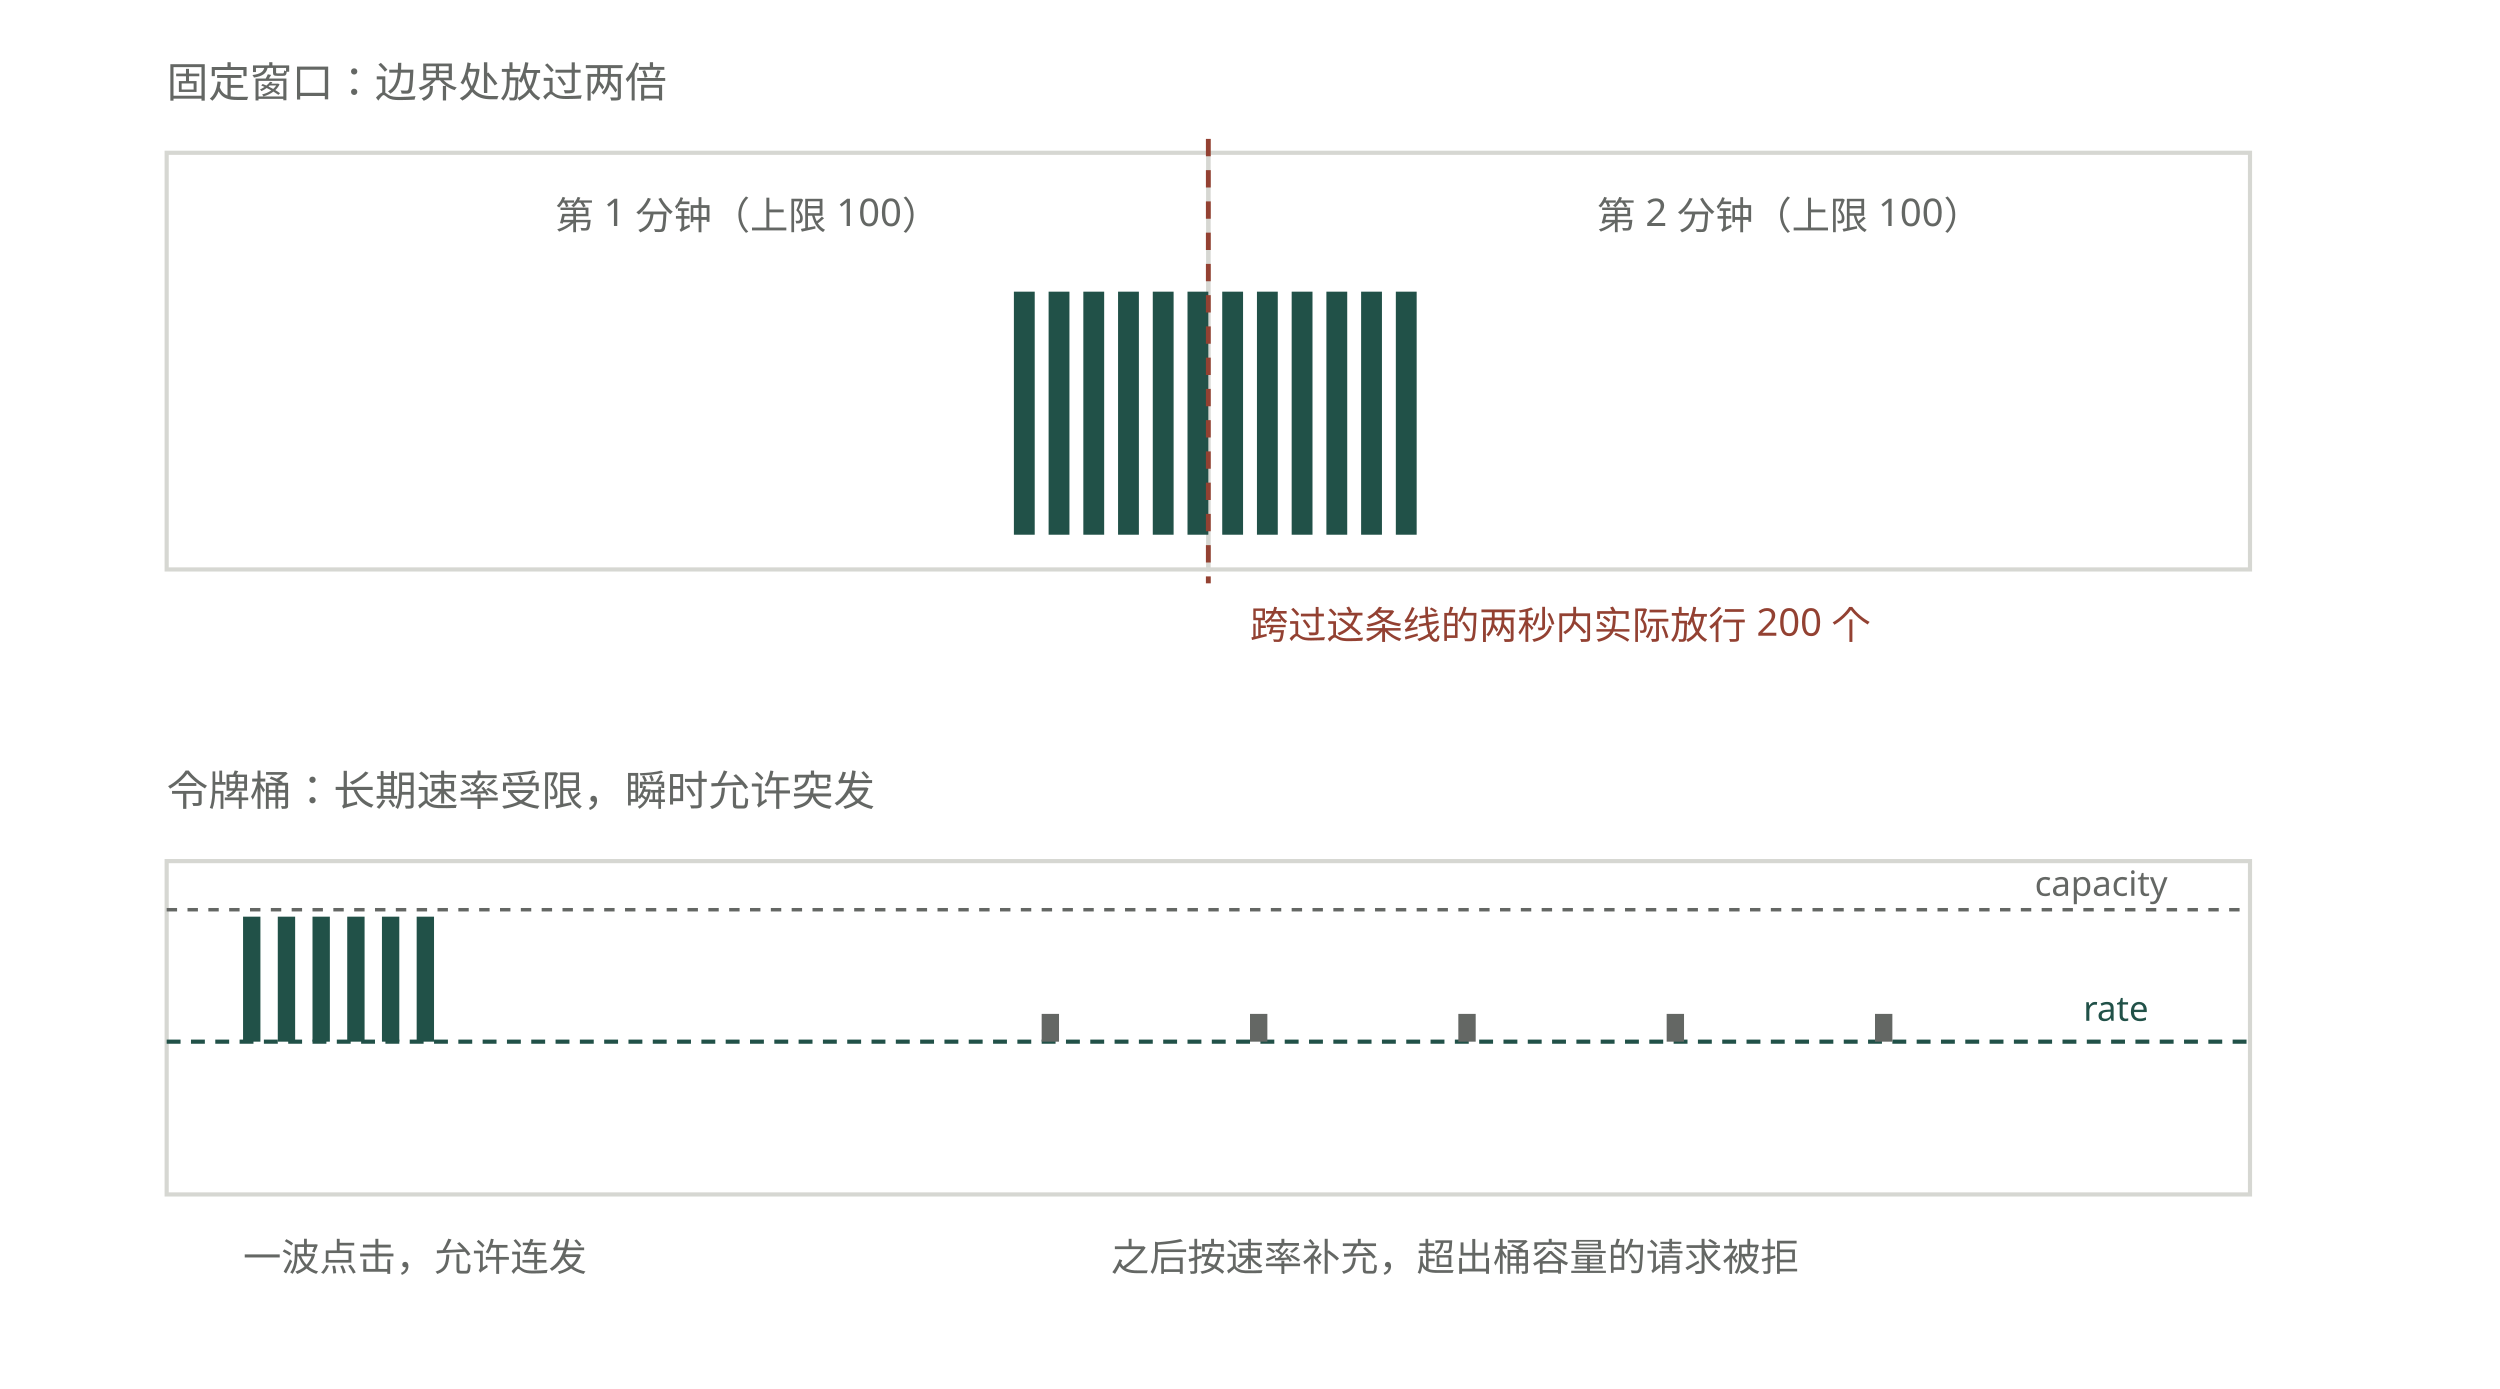
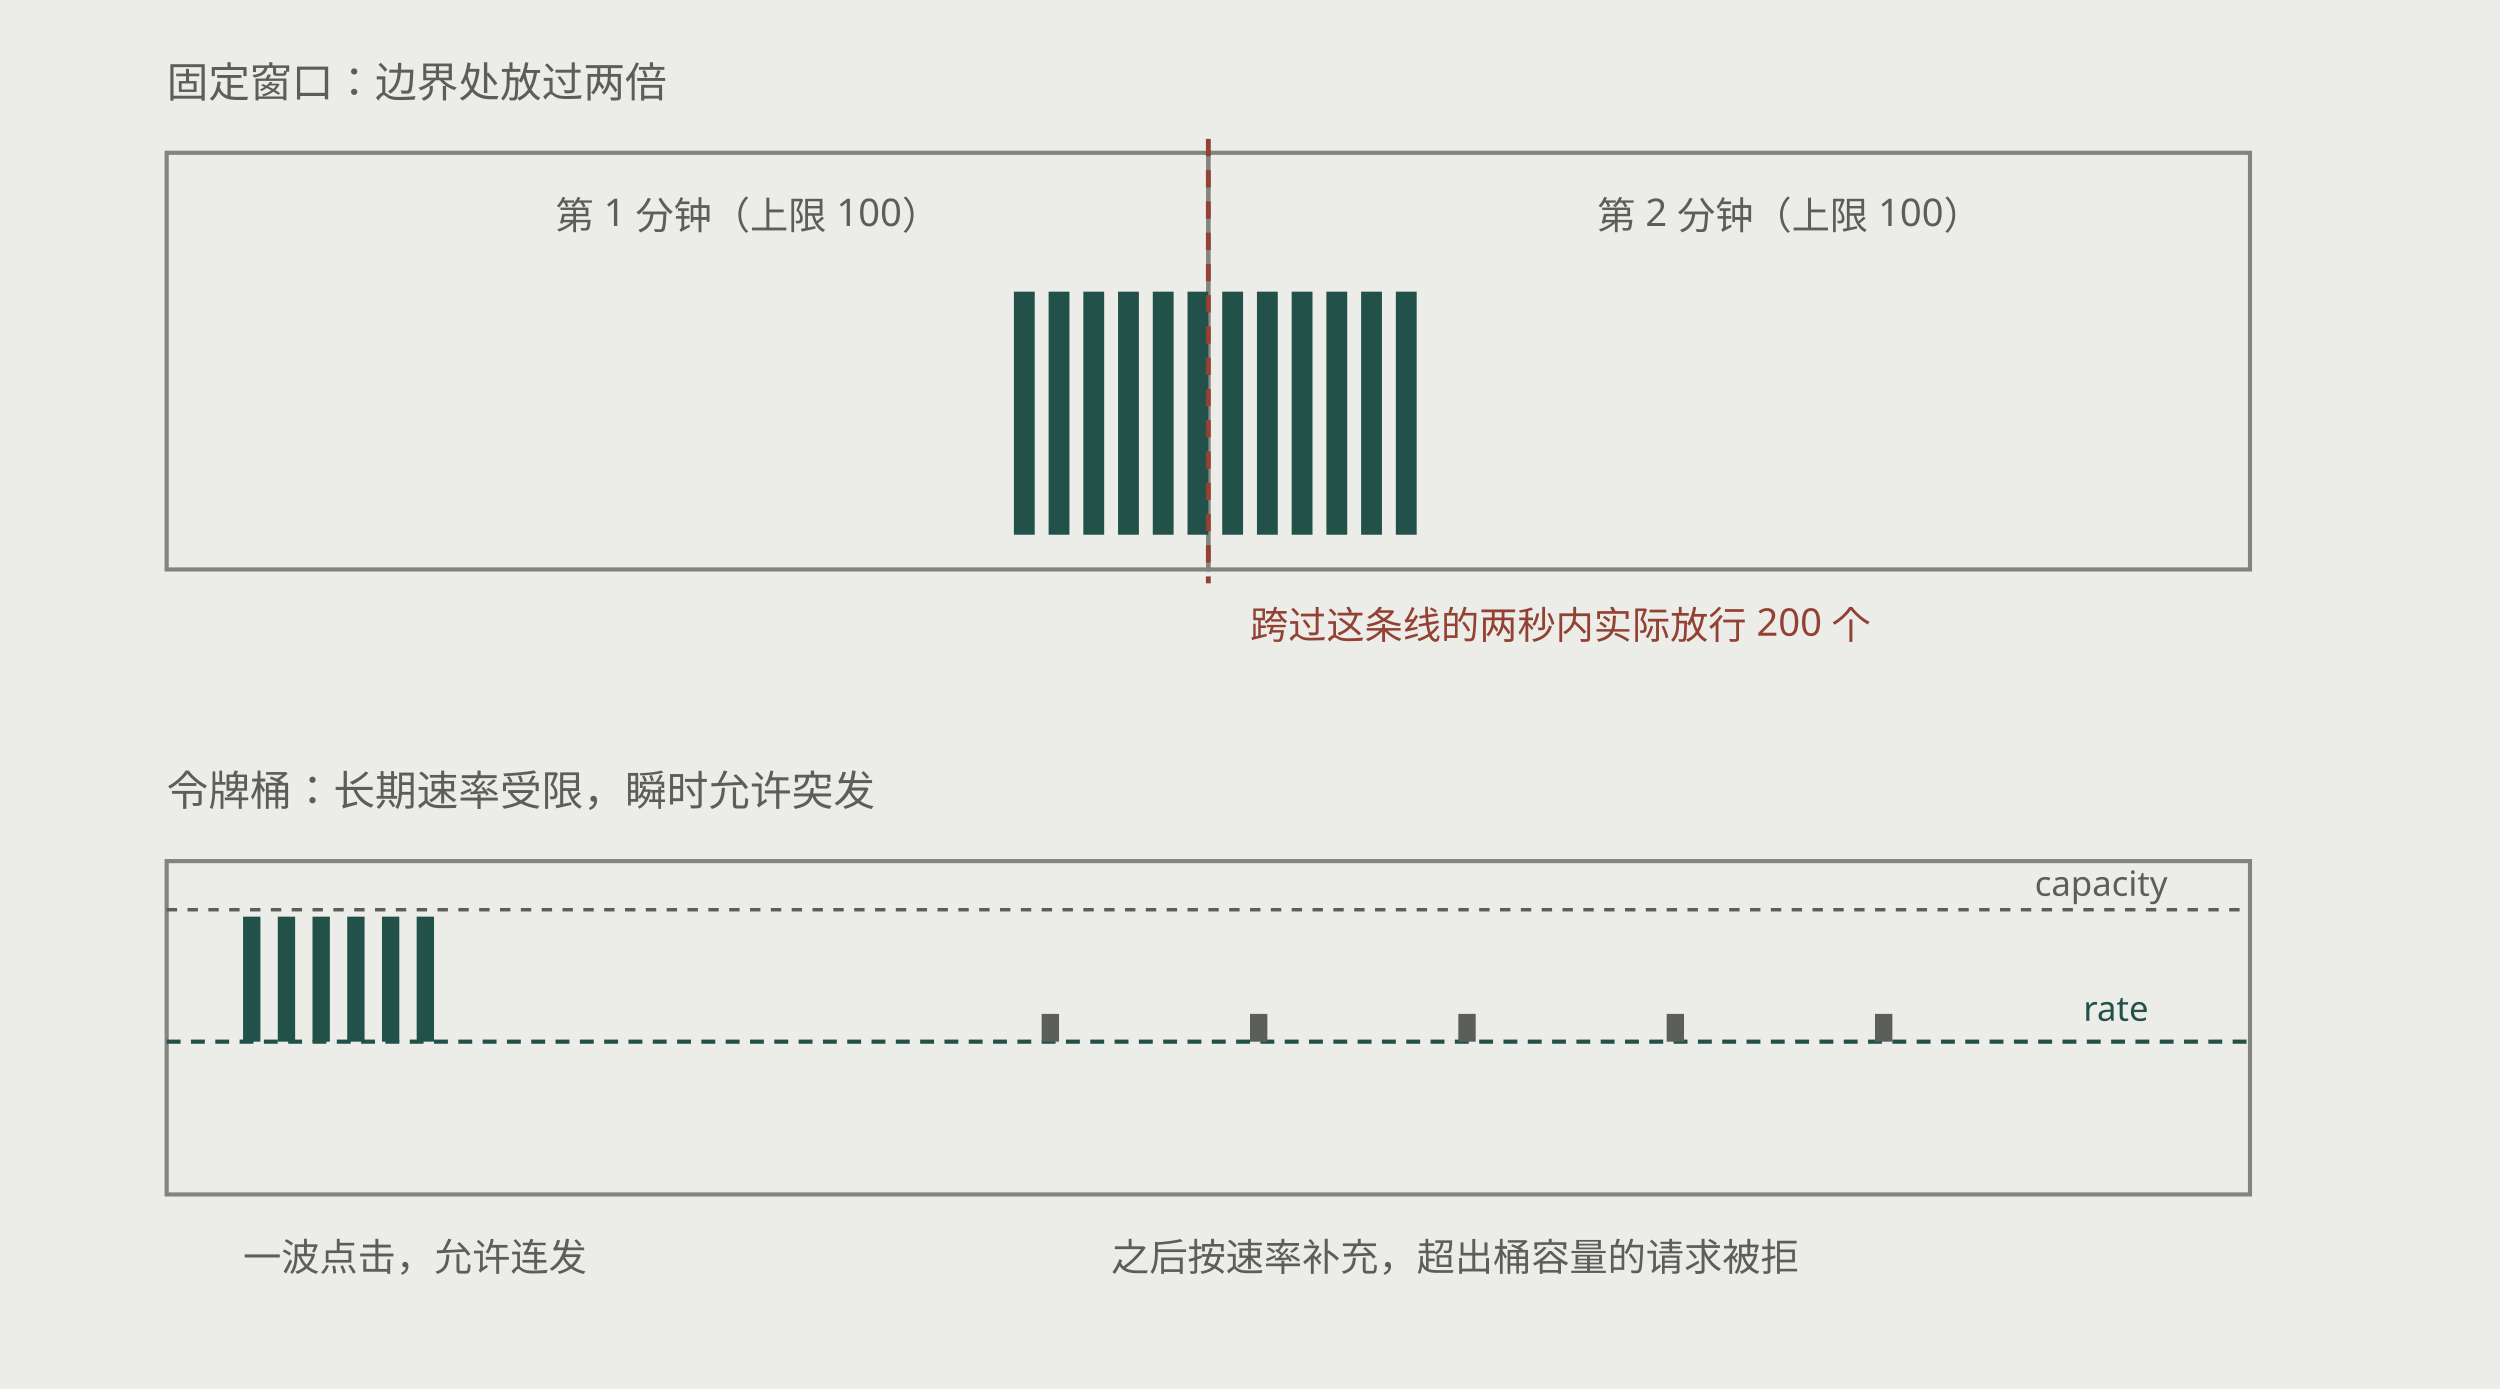
<svg xmlns="http://www.w3.org/2000/svg" viewBox="0 0 720 400" width="720" height="400" role="img" aria-labelledby="t d">
-   <g font-family="ui-sans-serif, system-ui, sans-serif" font-size="12" fill="#646764">
+   <rect id="paper" x="0" y="0" width="720" height="400" fill="#ecede9" />
+   <g font-family="ui-sans-serif, system-ui, sans-serif" font-size="12" fill="#5b5e5b">
    <text x="48" y="28">固定窗口：边界处放过两倍</text>
  </g>
  <g>
-     <rect x="48" y="44" width="300" height="120" fill="none" stroke="#d6d7d2" stroke-width="1.2" />
-     <rect x="348" y="44" width="300" height="120" fill="none" stroke="#d6d7d2" stroke-width="1.2" />
-     <text x="160" y="66" font-family="ui-sans-serif, system-ui, sans-serif" font-size="11" fill="#646764">第 1 分钟（上限 100）</text>
-     <text x="460" y="66" font-family="ui-sans-serif, system-ui, sans-serif" font-size="11" fill="#646764">第 2 分钟（上限 100）</text>
+     <rect x="48" y="44" width="300" height="120" fill="none" stroke="#82857f" stroke-width="1.2" />
+     <rect x="348" y="44" width="300" height="120" fill="none" stroke="#82857f" stroke-width="1.2" />
+     <text x="160" y="66" font-family="ui-sans-serif, system-ui, sans-serif" font-size="11" fill="#5b5e5b">第 1 分钟（上限 100）</text>
+     <text x="460" y="66" font-family="ui-sans-serif, system-ui, sans-serif" font-size="11" fill="#5b5e5b">第 2 分钟（上限 100）</text>
    <g fill="#215148">
      <rect x="292" y="84" width="6" height="70" />
      <rect x="302" y="84" width="6" height="70" />
      <rect x="312" y="84" width="6" height="70" />
      <rect x="322" y="84" width="6" height="70" />
      <rect x="332" y="84" width="6" height="70" />
      <rect x="342" y="84" width="6" height="70" />
    </g>
    <g fill="#215148">
      <rect x="352" y="84" width="6" height="70" />
      <rect x="362" y="84" width="6" height="70" />
      <rect x="372" y="84" width="6" height="70" />
      <rect x="382" y="84" width="6" height="70" />
      <rect x="392" y="84" width="6" height="70" />
      <rect x="402" y="84" width="6" height="70" />
    </g>
  </g>
  <g stroke="#934132" stroke-width="1.4" stroke-dasharray="5 4">
    <path d="M348 40 V168" />
  </g>
  <text x="360" y="184" font-family="ui-sans-serif, system-ui, sans-serif" font-size="11" fill="#934132">跨过这条线的两秒内实际放行 200 个</text>
-   <g font-family="ui-sans-serif, system-ui, sans-serif" font-size="12" fill="#646764">
+   <g font-family="ui-sans-serif, system-ui, sans-serif" font-size="12" fill="#5b5e5b">
    <text x="48" y="232">令牌桶：长期速率受限，瞬时允许突发</text>
  </g>
  <g>
-     <rect x="48" y="248" width="600" height="96" fill="none" stroke="#d6d7d2" stroke-width="1.2" />
+     <rect x="48" y="248" width="600" height="96" fill="none" stroke="#82857f" stroke-width="1.2" />
    <g stroke="#215148" stroke-width="1.2" stroke-dasharray="4 3">
      <path d="M48 300 H648" />
    </g>
    <text x="600" y="294" font-family="ui-sans-serif, system-ui, sans-serif" font-size="10" fill="#215148">rate</text>
-     <g stroke="#646764" stroke-width="1" stroke-dasharray="3 3">
+     <g stroke="#5b5e5b" stroke-width="1" stroke-dasharray="3 3">
      <path d="M48 262 H648" />
    </g>
-     <text x="586" y="258" font-family="ui-sans-serif, system-ui, sans-serif" font-size="10" fill="#646764">capacity</text>
+     <text x="586" y="258" font-family="ui-sans-serif, system-ui, sans-serif" font-size="10" fill="#5b5e5b">capacity</text>
    <g fill="#215148">
      <rect x="70" y="264" width="5" height="36" />
      <rect x="80" y="264" width="5" height="36" />
      <rect x="90" y="264" width="5" height="36" />
      <rect x="100" y="264" width="5" height="36" />
      <rect x="110" y="264" width="5" height="36" />
      <rect x="120" y="264" width="5" height="36" />
    </g>
-     <text x="70" y="366" font-family="ui-sans-serif, system-ui, sans-serif" font-size="11" fill="#646764">一波点击，允许连发</text>
-     <g fill="#646764">
+     <text x="70" y="366" font-family="ui-sans-serif, system-ui, sans-serif" font-size="11" fill="#5b5e5b">一波点击，允许连发</text>
+     <g fill="#5b5e5b">
      <rect x="300" y="292" width="5" height="8" />
      <rect x="360" y="292" width="5" height="8" />
      <rect x="420" y="292" width="5" height="8" />
      <rect x="480" y="292" width="5" height="8" />
      <rect x="540" y="292" width="5" height="8" />
    </g>
-     <text x="320" y="366" font-family="ui-sans-serif, system-ui, sans-serif" font-size="11" fill="#646764">之后按速率补充，超出桶容量的请求被拒</text>
+     <text x="320" y="366" font-family="ui-sans-serif, system-ui, sans-serif" font-size="11" fill="#5b5e5b">之后按速率补充，超出桶容量的请求被拒</text>
  </g>
</svg>
